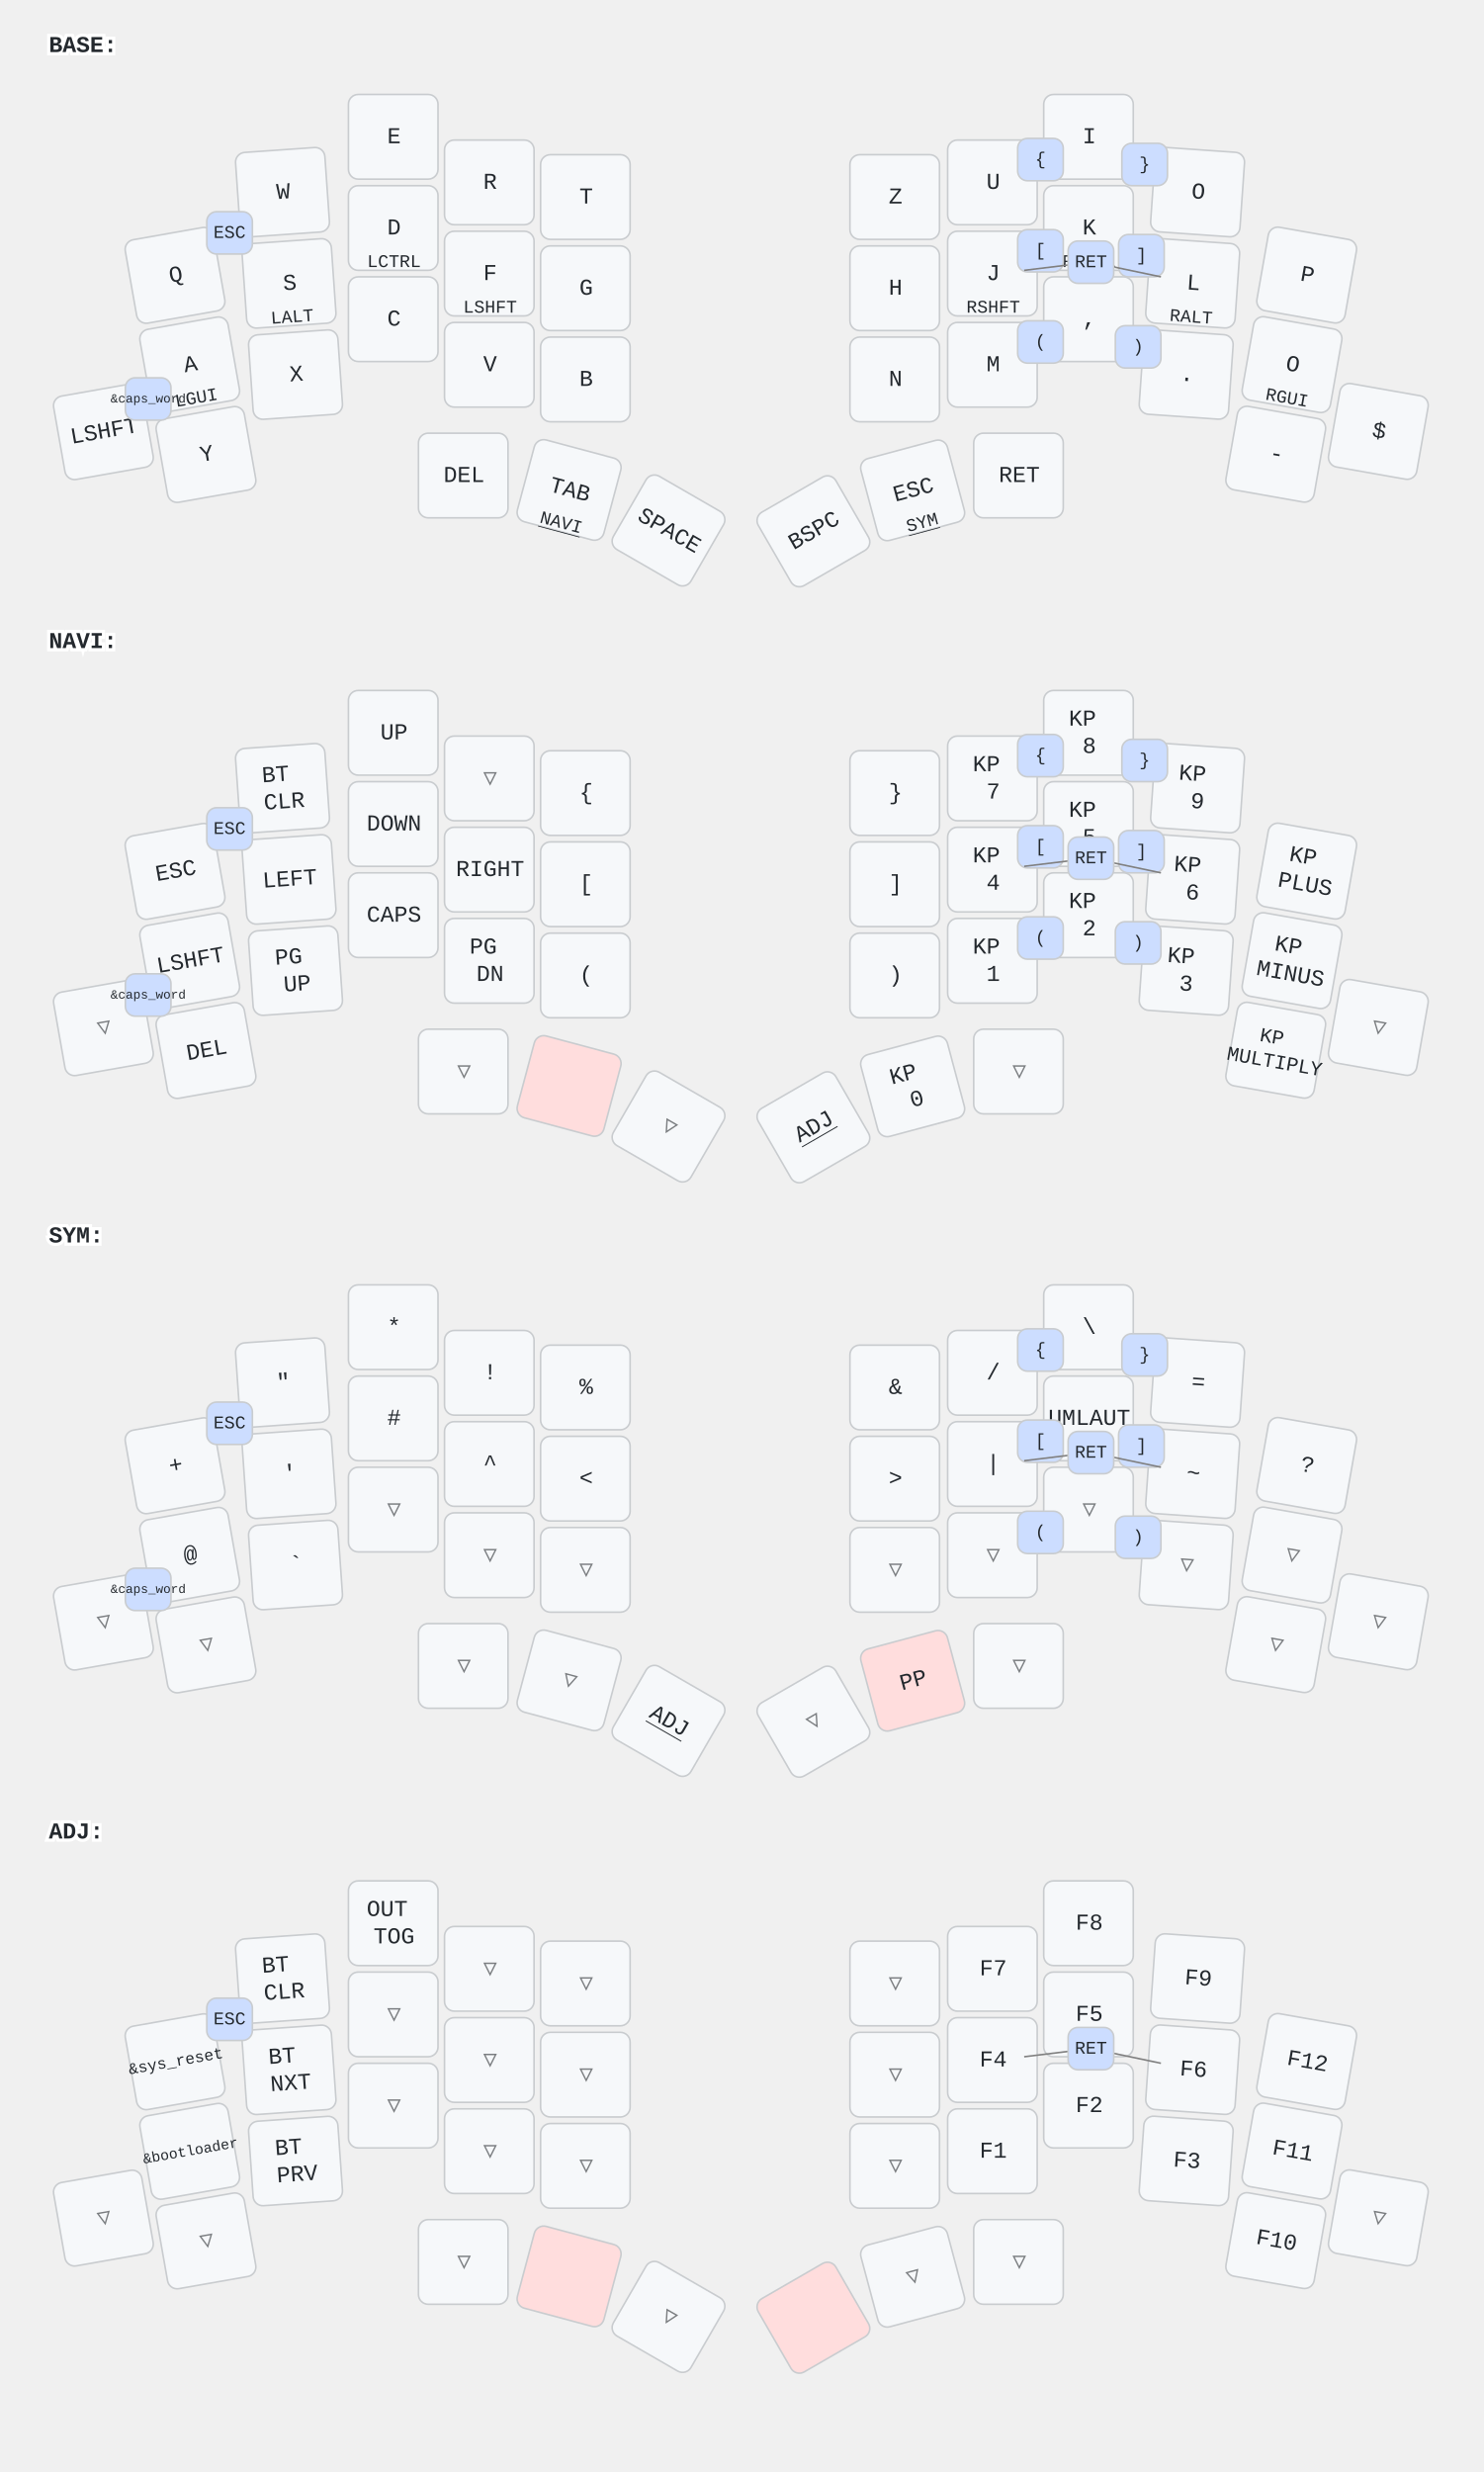
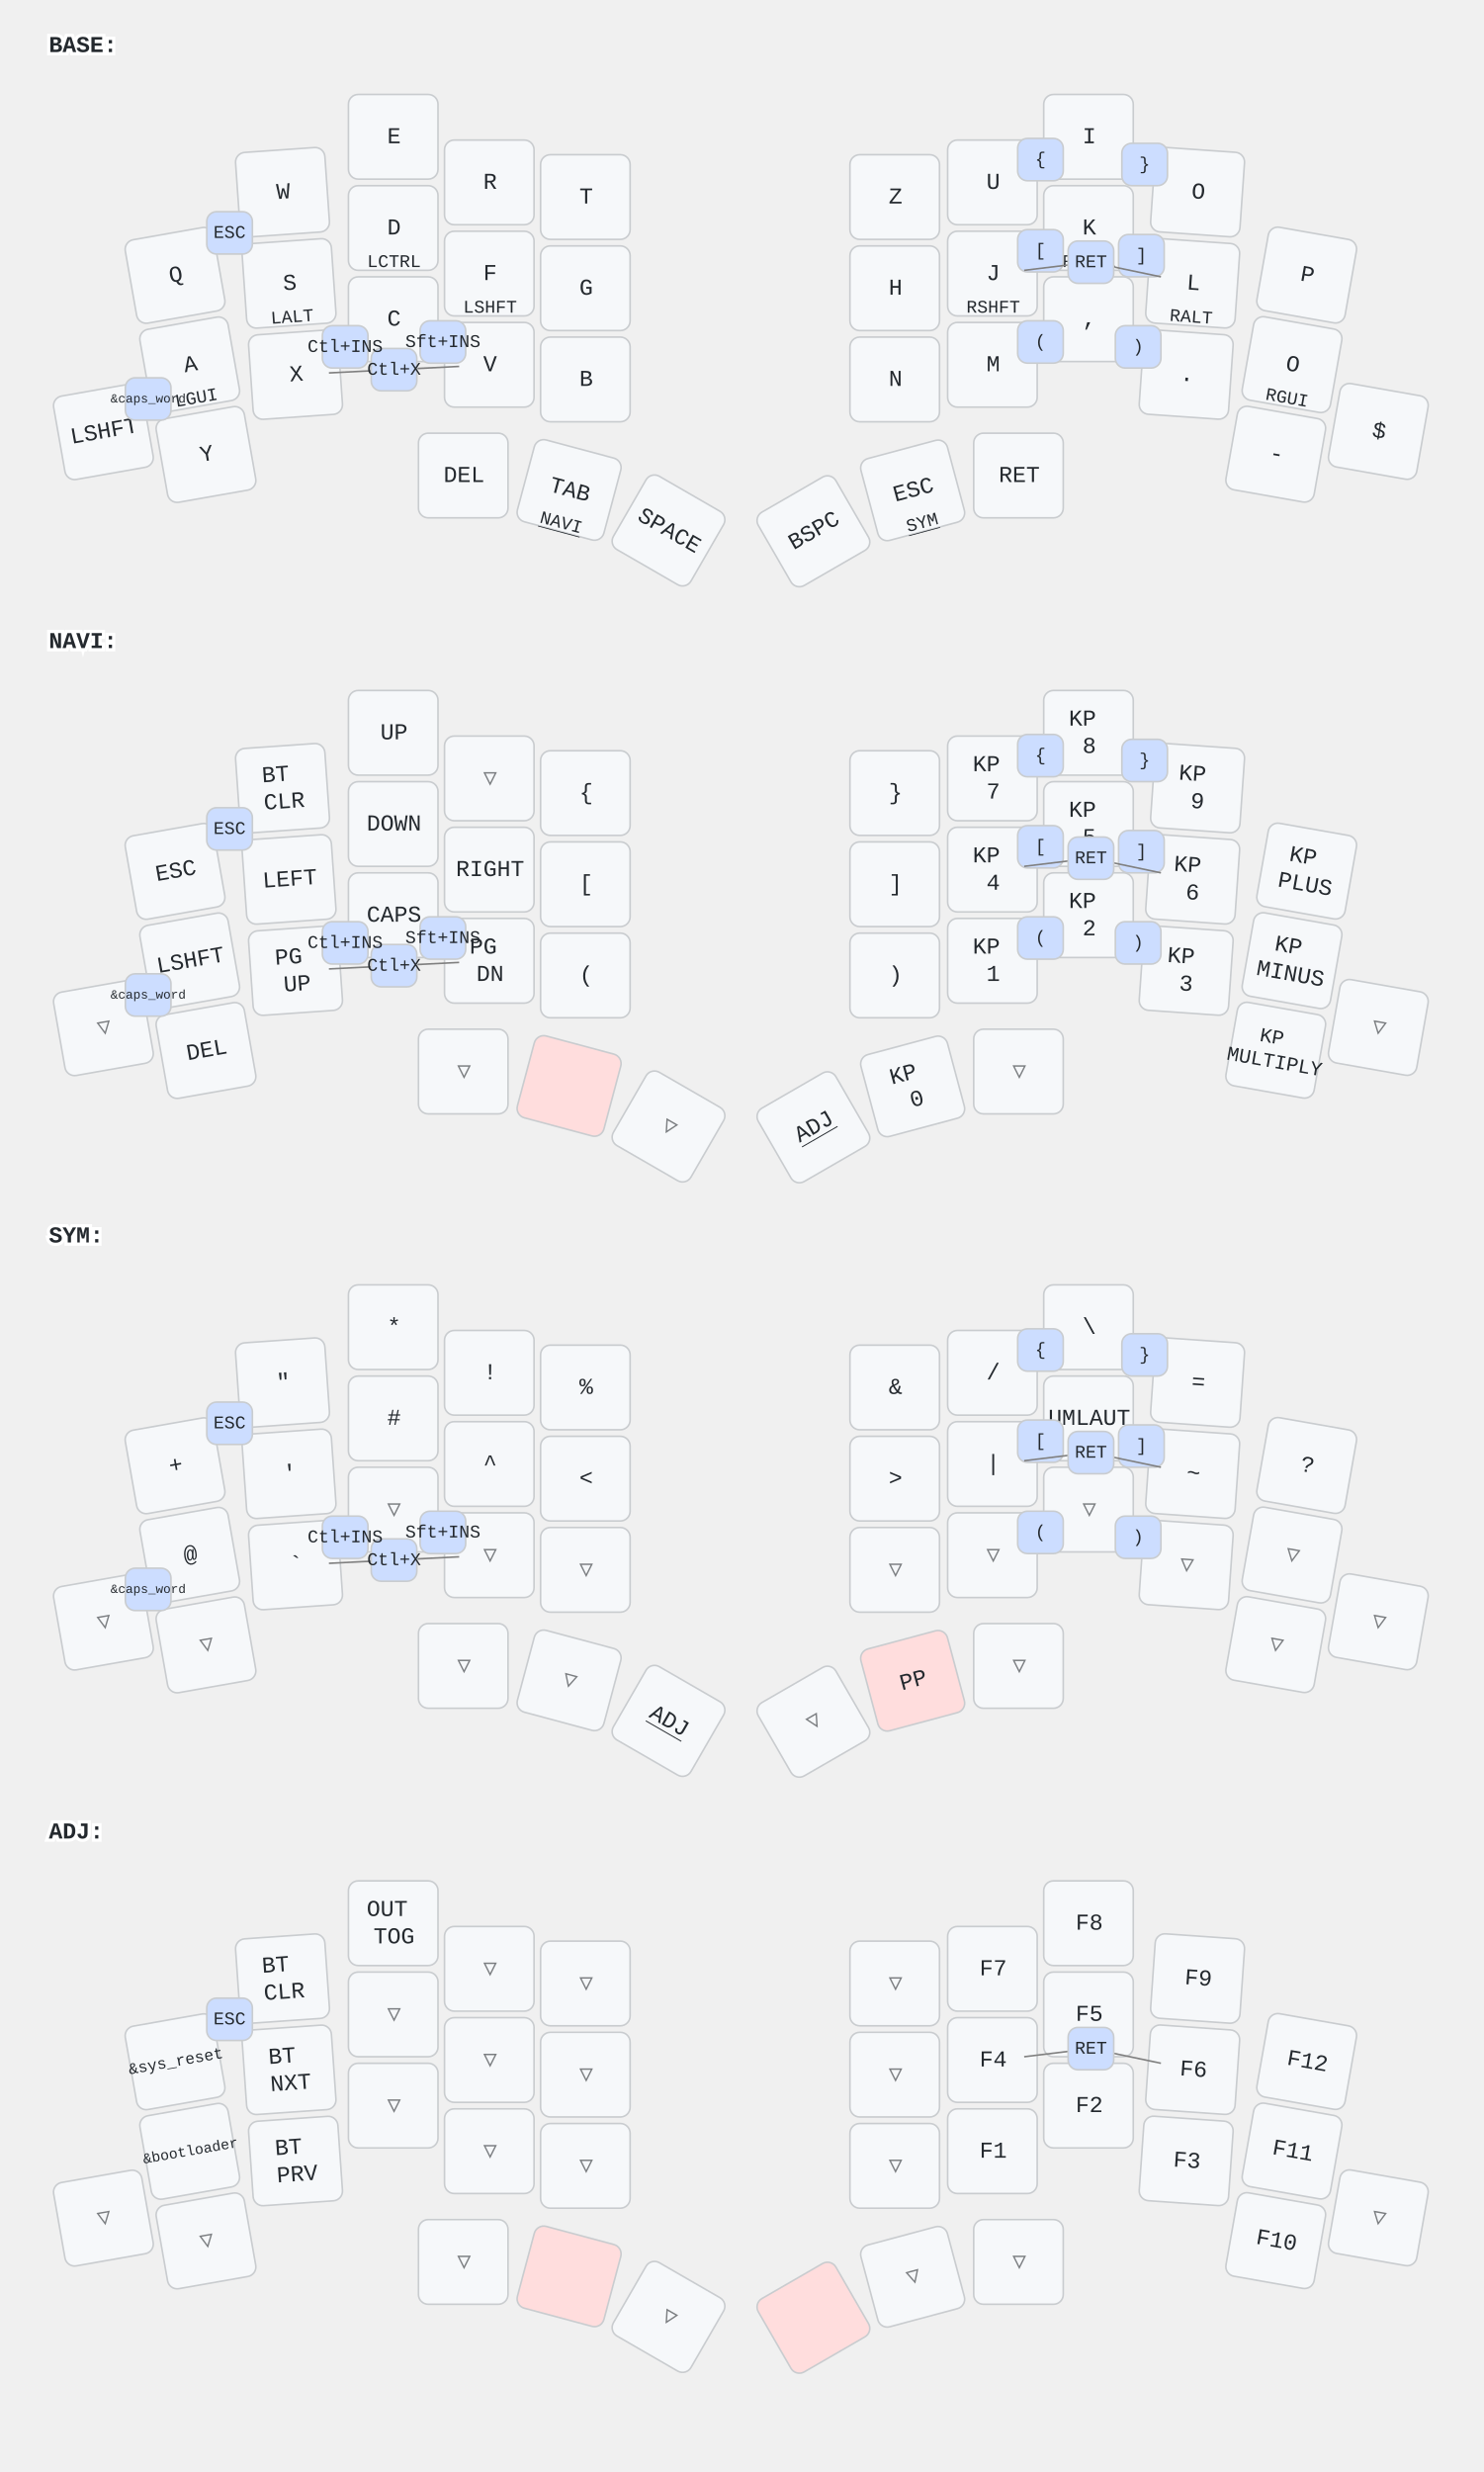
<svg xmlns="http://www.w3.org/2000/svg" width="911" height="1518" viewBox="0 0 911 1518" class="keymap">
  <style>/* inherit to force styles through use tags */
svg path {
    fill: inherit;
}

/* font and background color specifications */
svg.keymap {
    font-family: SFMono-Regular,Consolas,Liberation Mono,Menlo,monospace;
    font-size: 14px;
    font-kerning: normal;
    text-rendering: optimizeLegibility;
    fill: #24292e;
}

/* default key styling */
rect.key {
    fill: #f6f8fa;
}

rect.key, rect.combo {
    stroke: #c9cccf;
    stroke-width: 1;
}

/* default key side styling, only used is draw_key_sides is set */
rect.side {
    filter: brightness(90%);
}

/* color accent for combo boxes */
rect.combo, rect.combo-separate {
    fill: #cdf;
}

/* color accent for held keys */
rect.held, rect.combo.held {
    fill: #fdd;
}

/* color accent for ghost (optional) keys */
rect.ghost, rect.combo.ghost {
    stroke-dasharray: 4, 4;
    stroke-width: 2;
}

text {
    text-anchor: middle;
    dominant-baseline: middle;
}

/* styling for layer labels */
text.label {
    font-weight: bold;
    text-anchor: start;
    stroke: white;
    stroke-width: 4;
    paint-order: stroke;
}

/* styling for optional footer */
text.footer {
    text-anchor: end;
    dominant-baseline: auto;
    stroke: white;
    stroke-width: 4;
    paint-order: stroke;
}

/* styling for combo tap, and key non-tap label text */
text.combo, text.hold, text.shifted, text.left, text.right {
    font-size: 11px;
}

text.hold {
    text-anchor: middle;
    dominant-baseline: auto;
}

text.shifted {
    text-anchor: middle;
    dominant-baseline: hanging;
}

text.left {
    text-anchor: start;
}

text.right {
    text-anchor: end;
}

text.layer-activator {
    text-decoration: underline;
}

/* styling for hold/shifted label text in combo box */
text.combo.hold, text.combo.shifted, text.combo.left, text.combo.right {
    font-size: 8px;
}

/* lighter symbol for transparent keys */
text.trans {
    fill: #7b7e81;
}

/* styling for combo dendrons */
path.combo {
    stroke-width: 1;
    stroke: gray;
    fill: none;
}

/* Start Tabler Icons Cleanup */
/* cannot use height/width with glyphs */
.icon-tabler &gt; path {
    fill: inherit;
    stroke: inherit;
    stroke-width: 2;
}
/* hide tabler's default box */
.icon-tabler &gt; path[stroke="none"][fill="none"] {
    visibility: hidden;
}
/* End Tabler Icons Cleanup */
</style>
  <g transform="translate(30, 0)" class="layer-BASE">
    <text x="0" y="28" class="label" id="BASE">BASE:</text>
    <g transform="translate(0, 56)">
      <g transform="translate(78, 113) rotate(-10.0)" class="key keypos-0">
        <rect rx="6" ry="6" x="-28" y="-26" width="55" height="52" class="key" />
        <text x="0" y="0" class="key tap">Q</text>
      </g>
      <g transform="translate(144, 62) rotate(-4.0)" class="key keypos-1">
        <rect rx="6" ry="6" x="-28" y="-26" width="55" height="52" class="key" />
        <text x="0" y="0" class="key tap">W</text>
      </g>
      <g transform="translate(212, 28)" class="key keypos-2">
        <rect rx="6" ry="6" x="-28" y="-26" width="55" height="52" class="key" />
        <text x="0" y="0" class="key tap">E</text>
      </g>
      <g transform="translate(271, 56)" class="key keypos-3">
        <rect rx="6" ry="6" x="-28" y="-26" width="55" height="52" class="key" />
        <text x="0" y="0" class="key tap">R</text>
      </g>
      <g transform="translate(330, 65)" class="key keypos-4">
        <rect rx="6" ry="6" x="-28" y="-26" width="55" height="52" class="key" />
        <text x="0" y="0" class="key tap">T</text>
      </g>
      <g transform="translate(520, 65)" class="key keypos-5">
        <rect rx="6" ry="6" x="-28" y="-26" width="55" height="52" class="key" />
        <text x="0" y="0" class="key tap">Z</text>
      </g>
      <g transform="translate(580, 56)" class="key keypos-6">
        <rect rx="6" ry="6" x="-28" y="-26" width="55" height="52" class="key" />
        <text x="0" y="0" class="key tap">U</text>
      </g>
      <g transform="translate(639, 28)" class="key keypos-7">
        <rect rx="6" ry="6" x="-28" y="-26" width="55" height="52" class="key" />
        <text x="0" y="0" class="key tap">I</text>
      </g>
      <g transform="translate(706, 62) rotate(4.0)" class="key keypos-8">
        <rect rx="6" ry="6" x="-28" y="-26" width="55" height="52" class="key" />
        <text x="0" y="0" class="key tap">O</text>
      </g>
      <g transform="translate(773, 113) rotate(10.0)" class="key keypos-9">
        <rect rx="6" ry="6" x="-28" y="-26" width="55" height="52" class="key" />
        <text x="0" y="0" class="key tap">P</text>
      </g>
      <g transform="translate(87, 168) rotate(-10.0)" class="key keypos-10">
        <rect rx="6" ry="6" x="-28" y="-26" width="55" height="52" class="key" />
        <text x="0" y="0" class="key tap">A</text>
        <text x="0" y="24" class="key hold">LGUI</text>
      </g>
      <g transform="translate(148, 118) rotate(-4.0)" class="key keypos-11">
        <rect rx="6" ry="6" x="-28" y="-26" width="55" height="52" class="key" />
        <text x="0" y="0" class="key tap">S</text>
        <text x="0" y="24" class="key hold">LALT</text>
      </g>
      <g transform="translate(212, 84)" class="key keypos-12">
        <rect rx="6" ry="6" x="-28" y="-26" width="55" height="52" class="key" />
        <text x="0" y="0" class="key tap">D</text>
        <text x="0" y="24" class="key hold">LCTRL</text>
      </g>
      <g transform="translate(271, 112)" class="key keypos-13">
        <rect rx="6" ry="6" x="-28" y="-26" width="55" height="52" class="key" />
        <text x="0" y="0" class="key tap">F</text>
        <text x="0" y="24" class="key hold">LSHFT</text>
      </g>
      <g transform="translate(330, 121)" class="key keypos-14">
        <rect rx="6" ry="6" x="-28" y="-26" width="55" height="52" class="key" />
        <text x="0" y="0" class="key tap">G</text>
      </g>
      <g transform="translate(520, 121)" class="key keypos-15">
        <rect rx="6" ry="6" x="-28" y="-26" width="55" height="52" class="key" />
        <text x="0" y="0" class="key tap">H</text>
      </g>
      <g transform="translate(580, 112)" class="key keypos-16">
        <rect rx="6" ry="6" x="-28" y="-26" width="55" height="52" class="key" />
        <text x="0" y="0" class="key tap">J</text>
        <text x="0" y="24" class="key hold">RSHFT</text>
      </g>
      <g transform="translate(639, 84)" class="key keypos-17">
        <rect rx="6" ry="6" x="-28" y="-26" width="55" height="52" class="key" />
        <text x="0" y="0" class="key tap">K</text>
        <text x="0" y="24" class="key hold">RCTRL</text>
      </g>
      <g transform="translate(703, 118) rotate(4.0)" class="key keypos-18">
        <rect rx="6" ry="6" x="-28" y="-26" width="55" height="52" class="key" />
        <text x="0" y="0" class="key tap">L</text>
        <text x="0" y="24" class="key hold">RALT</text>
      </g>
      <g transform="translate(764, 168) rotate(10.0)" class="key keypos-19">
        <rect rx="6" ry="6" x="-28" y="-26" width="55" height="52" class="key" />
        <text x="0" y="0" class="key tap">O</text>
        <text x="0" y="24" class="key hold">RGUI</text>
      </g>
      <g transform="translate(34, 209) rotate(-10.0)" class="key keypos-20">
        <rect rx="6" ry="6" x="-28" y="-26" width="55" height="52" class="key" />
        <text x="0" y="0" class="key tap">LSHFT</text>
      </g>
      <g transform="translate(97, 223) rotate(-10.0)" class="key keypos-21">
        <rect rx="6" ry="6" x="-28" y="-26" width="55" height="52" class="key" />
        <text x="0" y="0" class="key tap">Y</text>
      </g>
      <g transform="translate(152, 174) rotate(-4.0)" class="key keypos-22">
        <rect rx="6" ry="6" x="-28" y="-26" width="55" height="52" class="key" />
        <text x="0" y="0" class="key tap">X</text>
      </g>
      <g transform="translate(212, 140)" class="key keypos-23">
        <rect rx="6" ry="6" x="-28" y="-26" width="55" height="52" class="key" />
        <text x="0" y="0" class="key tap">C</text>
      </g>
      <g transform="translate(271, 168)" class="key keypos-24">
        <rect rx="6" ry="6" x="-28" y="-26" width="55" height="52" class="key" />
        <text x="0" y="0" class="key tap">V</text>
      </g>
      <g transform="translate(330, 177)" class="key keypos-25">
        <rect rx="6" ry="6" x="-28" y="-26" width="55" height="52" class="key" />
        <text x="0" y="0" class="key tap">B</text>
      </g>
      <g transform="translate(520, 177)" class="key keypos-26">
        <rect rx="6" ry="6" x="-28" y="-26" width="55" height="52" class="key" />
        <text x="0" y="0" class="key tap">N</text>
      </g>
      <g transform="translate(580, 168)" class="key keypos-27">
        <rect rx="6" ry="6" x="-28" y="-26" width="55" height="52" class="key" />
        <text x="0" y="0" class="key tap">M</text>
      </g>
      <g transform="translate(639, 140)" class="key keypos-28">
        <rect rx="6" ry="6" x="-28" y="-26" width="55" height="52" class="key" />
        <text x="0" y="0" class="key tap">,</text>
      </g>
      <g transform="translate(699, 174) rotate(4.0)" class="key keypos-29">
        <rect rx="6" ry="6" x="-28" y="-26" width="55" height="52" class="key" />
        <text x="0" y="0" class="key tap">.</text>
      </g>
      <g transform="translate(754, 223) rotate(10.0)" class="key keypos-30">
        <rect rx="6" ry="6" x="-28" y="-26" width="55" height="52" class="key" />
        <text x="0" y="0" class="key tap">-</text>
      </g>
      <g transform="translate(817, 209) rotate(10.0)" class="key keypos-31">
        <rect rx="6" ry="6" x="-28" y="-26" width="55" height="52" class="key" />
        <text x="0" y="0" class="key tap">$</text>
      </g>
      <g transform="translate(255, 236)" class="key keypos-32">
        <rect rx="6" ry="6" x="-28" y="-26" width="55" height="52" class="key" />
        <text x="0" y="0" class="key tap">DEL</text>
      </g>
      <g transform="translate(320, 245) rotate(15.0)" class="key keypos-33">
        <rect rx="6" ry="6" x="-28" y="-26" width="55" height="52" class="key" />
        <text x="0" y="0" class="key tap">TAB</text>
        <a href="#NAVI">
          <text x="0" y="24" class="key hold layer-activator">NAVI</text>
        </a>
      </g>
      <g transform="translate(381, 270) rotate(30.0)" class="key keypos-34">
        <rect rx="6" ry="6" x="-28" y="-26" width="55" height="52" class="key" />
        <text x="0" y="0" class="key tap">SPACE</text>
      </g>
      <g transform="translate(470, 270) rotate(-30.0)" class="key keypos-35">
        <rect rx="6" ry="6" x="-28" y="-26" width="55" height="52" class="key" />
        <text x="0" y="0" class="key tap">BSPC</text>
      </g>
      <g transform="translate(531, 245) rotate(-15.0)" class="key keypos-36">
        <rect rx="6" ry="6" x="-28" y="-26" width="55" height="52" class="key" />
        <text x="0" y="0" class="key tap">ESC</text>
        <a href="#SYM">
          <text x="0" y="24" class="key hold layer-activator">SYM</text>
        </a>
      </g>
      <g transform="translate(596, 236)" class="key keypos-37">
        <rect rx="6" ry="6" x="-28" y="-26" width="55" height="52" class="key" />
        <text x="0" y="0" class="key tap">RET</text>
      </g>
      <g class="combo combopos-0">
        <rect rx="6" ry="6" x="595" y="29" width="28" height="26" class="combo" />
        <text x="609" y="42" class="combo tap">{</text>
      </g>
      <g class="combo combopos-1">
        <rect rx="6" ry="6" x="659" y="32" width="28" height="26" class="combo" />
        <text x="673" y="45" class="combo tap">}</text>
      </g>
      <g class="combo combopos-2">
        <rect rx="6" ry="6" x="595" y="85" width="28" height="26" class="combo" />
        <text x="609" y="98" class="combo tap">[</text>
      </g>
      <g class="combo combopos-3">
        <rect rx="6" ry="6" x="657" y="88" width="28" height="26" class="combo" />
        <text x="671" y="101" class="combo tap">]</text>
      </g>
      <g class="combo combopos-4">
        <rect rx="6" ry="6" x="595" y="141" width="28" height="26" class="combo" />
        <text x="609" y="154" class="combo tap">(</text>
      </g>
      <g class="combo combopos-5">
        <rect rx="6" ry="6" x="655" y="144" width="28" height="26" class="combo" />
        <text x="669" y="157" class="combo tap">)</text>
      </g>
      <g class="combo combopos-6">
        <rect rx="6" ry="6" x="47" y="176" width="28" height="26" class="combo" />
        <text x="61" y="189" class="combo tap">
          <tspan style="font-size: 70%">&amp;caps_word</tspan>
        </text>
      </g>
      <g class="combo combopos-7">
+         <path d="M212,171 l-40,2" class="combo" />
+         <path d="M212,171 l40,-2" class="combo" />
+         <rect rx="6" ry="6" x="198" y="158" width="28" height="26" class="combo" />
+         <text x="212" y="171" class="combo tap">Ctl+X</text>
+       </g>
+       <g class="combo combopos-8">
+         <rect rx="6" ry="6" x="168" y="144" width="28" height="26" class="combo" />
+         <text x="182" y="157" class="combo tap">Ctl+INS</text>
+       </g>
+       <g class="combo combopos-9">
+         <rect rx="6" ry="6" x="228" y="141" width="28" height="26" class="combo" />
+         <text x="242" y="154" class="combo tap">Sft+INS</text>
+       </g>
+       <g class="combo combopos-10">
        <rect rx="6" ry="6" x="97" y="74" width="28" height="26" class="combo" />
        <text x="111" y="87" class="combo tap">ESC</text>
      </g>
-       <g class="combo combopos-8">
+       <g class="combo combopos-11">
        <path d="M640,105 l-41,5" class="combo" />
        <path d="M640,105 l43,9" class="combo" />
        <rect rx="6" ry="6" x="626" y="92" width="28" height="26" class="combo" />
        <text x="640" y="105" class="combo tap">RET</text>
      </g>
    </g>
  </g>
  <g transform="translate(30, 366)" class="layer-NAVI">
    <text x="0" y="28" class="label" id="NAVI">NAVI:</text>
    <g transform="translate(0, 56)">
      <g transform="translate(78, 113) rotate(-10.0)" class="key keypos-0">
        <rect rx="6" ry="6" x="-28" y="-26" width="55" height="52" class="key" />
        <text x="0" y="0" class="key tap">ESC</text>
      </g>
      <g transform="translate(144, 62) rotate(-4.0)" class="key keypos-1">
        <rect rx="6" ry="6" x="-28" y="-26" width="55" height="52" class="key" />
        <text x="0" y="0" class="key tap">
          <tspan x="0" dy="-0.6em">BT</tspan>
          <tspan x="0" dy="1.2em">CLR</tspan>
        </text>
      </g>
      <g transform="translate(212, 28)" class="key keypos-2">
        <rect rx="6" ry="6" x="-28" y="-26" width="55" height="52" class="key" />
        <text x="0" y="0" class="key tap">UP</text>
      </g>
      <g transform="translate(271, 56)" class="key trans keypos-3">
        <rect rx="6" ry="6" x="-28" y="-26" width="55" height="52" class="key trans" />
        <text x="0" y="0" class="key trans tap">▽</text>
      </g>
      <g transform="translate(330, 65)" class="key keypos-4">
        <rect rx="6" ry="6" x="-28" y="-26" width="55" height="52" class="key" />
        <text x="0" y="0" class="key tap">{</text>
      </g>
      <g transform="translate(520, 65)" class="key keypos-5">
        <rect rx="6" ry="6" x="-28" y="-26" width="55" height="52" class="key" />
        <text x="0" y="0" class="key tap">}</text>
      </g>
      <g transform="translate(580, 56)" class="key keypos-6">
        <rect rx="6" ry="6" x="-28" y="-26" width="55" height="52" class="key" />
        <text x="0" y="0" class="key tap">
          <tspan x="0" dy="-0.6em">KP</tspan>
          <tspan x="0" dy="1.2em">7</tspan>
        </text>
      </g>
      <g transform="translate(639, 28)" class="key keypos-7">
        <rect rx="6" ry="6" x="-28" y="-26" width="55" height="52" class="key" />
        <text x="0" y="0" class="key tap">
          <tspan x="0" dy="-0.6em">KP</tspan>
          <tspan x="0" dy="1.2em">8</tspan>
        </text>
      </g>
      <g transform="translate(706, 62) rotate(4.0)" class="key keypos-8">
        <rect rx="6" ry="6" x="-28" y="-26" width="55" height="52" class="key" />
        <text x="0" y="0" class="key tap">
          <tspan x="0" dy="-0.6em">KP</tspan>
          <tspan x="0" dy="1.2em">9</tspan>
        </text>
      </g>
      <g transform="translate(773, 113) rotate(10.0)" class="key keypos-9">
        <rect rx="6" ry="6" x="-28" y="-26" width="55" height="52" class="key" />
        <text x="0" y="0" class="key tap">
          <tspan x="0" dy="-0.6em">KP</tspan>
          <tspan x="0" dy="1.2em">PLUS</tspan>
        </text>
      </g>
      <g transform="translate(87, 168) rotate(-10.0)" class="key keypos-10">
        <rect rx="6" ry="6" x="-28" y="-26" width="55" height="52" class="key" />
        <text x="0" y="0" class="key tap">LSHFT</text>
      </g>
      <g transform="translate(148, 118) rotate(-4.0)" class="key keypos-11">
        <rect rx="6" ry="6" x="-28" y="-26" width="55" height="52" class="key" />
        <text x="0" y="0" class="key tap">LEFT</text>
      </g>
      <g transform="translate(212, 84)" class="key keypos-12">
        <rect rx="6" ry="6" x="-28" y="-26" width="55" height="52" class="key" />
        <text x="0" y="0" class="key tap">DOWN</text>
      </g>
      <g transform="translate(271, 112)" class="key keypos-13">
        <rect rx="6" ry="6" x="-28" y="-26" width="55" height="52" class="key" />
        <text x="0" y="0" class="key tap">RIGHT</text>
      </g>
      <g transform="translate(330, 121)" class="key keypos-14">
        <rect rx="6" ry="6" x="-28" y="-26" width="55" height="52" class="key" />
        <text x="0" y="0" class="key tap">[</text>
      </g>
      <g transform="translate(520, 121)" class="key keypos-15">
        <rect rx="6" ry="6" x="-28" y="-26" width="55" height="52" class="key" />
        <text x="0" y="0" class="key tap">]</text>
      </g>
      <g transform="translate(580, 112)" class="key keypos-16">
        <rect rx="6" ry="6" x="-28" y="-26" width="55" height="52" class="key" />
        <text x="0" y="0" class="key tap">
          <tspan x="0" dy="-0.6em">KP</tspan>
          <tspan x="0" dy="1.2em">4</tspan>
        </text>
      </g>
      <g transform="translate(639, 84)" class="key keypos-17">
        <rect rx="6" ry="6" x="-28" y="-26" width="55" height="52" class="key" />
        <text x="0" y="0" class="key tap">
          <tspan x="0" dy="-0.6em">KP</tspan>
          <tspan x="0" dy="1.2em">5</tspan>
        </text>
      </g>
      <g transform="translate(703, 118) rotate(4.0)" class="key keypos-18">
        <rect rx="6" ry="6" x="-28" y="-26" width="55" height="52" class="key" />
        <text x="0" y="0" class="key tap">
          <tspan x="0" dy="-0.6em">KP</tspan>
          <tspan x="0" dy="1.2em">6</tspan>
        </text>
      </g>
      <g transform="translate(764, 168) rotate(10.0)" class="key keypos-19">
        <rect rx="6" ry="6" x="-28" y="-26" width="55" height="52" class="key" />
        <text x="0" y="0" class="key tap">
          <tspan x="0" dy="-0.6em">KP</tspan>
          <tspan x="0" dy="1.2em">MINUS</tspan>
        </text>
      </g>
      <g transform="translate(34, 209) rotate(-10.0)" class="key trans keypos-20">
        <rect rx="6" ry="6" x="-28" y="-26" width="55" height="52" class="key trans" />
        <text x="0" y="0" class="key trans tap">▽</text>
      </g>
      <g transform="translate(97, 223) rotate(-10.0)" class="key keypos-21">
        <rect rx="6" ry="6" x="-28" y="-26" width="55" height="52" class="key" />
        <text x="0" y="0" class="key tap">DEL</text>
      </g>
      <g transform="translate(152, 174) rotate(-4.0)" class="key keypos-22">
        <rect rx="6" ry="6" x="-28" y="-26" width="55" height="52" class="key" />
        <text x="0" y="0" class="key tap">
          <tspan x="0" dy="-0.6em">PG</tspan>
          <tspan x="0" dy="1.2em">UP</tspan>
        </text>
      </g>
      <g transform="translate(212, 140)" class="key keypos-23">
        <rect rx="6" ry="6" x="-28" y="-26" width="55" height="52" class="key" />
        <text x="0" y="0" class="key tap">CAPS</text>
      </g>
      <g transform="translate(271, 168)" class="key keypos-24">
        <rect rx="6" ry="6" x="-28" y="-26" width="55" height="52" class="key" />
        <text x="0" y="0" class="key tap">
          <tspan x="0" dy="-0.6em">PG</tspan>
          <tspan x="0" dy="1.2em">DN</tspan>
        </text>
      </g>
      <g transform="translate(330, 177)" class="key keypos-25">
        <rect rx="6" ry="6" x="-28" y="-26" width="55" height="52" class="key" />
        <text x="0" y="0" class="key tap">(</text>
      </g>
      <g transform="translate(520, 177)" class="key keypos-26">
        <rect rx="6" ry="6" x="-28" y="-26" width="55" height="52" class="key" />
        <text x="0" y="0" class="key tap">)</text>
      </g>
      <g transform="translate(580, 168)" class="key keypos-27">
        <rect rx="6" ry="6" x="-28" y="-26" width="55" height="52" class="key" />
        <text x="0" y="0" class="key tap">
          <tspan x="0" dy="-0.6em">KP</tspan>
          <tspan x="0" dy="1.2em">1</tspan>
        </text>
      </g>
      <g transform="translate(639, 140)" class="key keypos-28">
        <rect rx="6" ry="6" x="-28" y="-26" width="55" height="52" class="key" />
        <text x="0" y="0" class="key tap">
          <tspan x="0" dy="-0.6em">KP</tspan>
          <tspan x="0" dy="1.2em">2</tspan>
        </text>
      </g>
      <g transform="translate(699, 174) rotate(4.0)" class="key keypos-29">
        <rect rx="6" ry="6" x="-28" y="-26" width="55" height="52" class="key" />
        <text x="0" y="0" class="key tap">
          <tspan x="0" dy="-0.6em">KP</tspan>
          <tspan x="0" dy="1.2em">3</tspan>
        </text>
      </g>
      <g transform="translate(754, 223) rotate(10.0)" class="key keypos-30">
        <rect rx="6" ry="6" x="-28" y="-26" width="55" height="52" class="key" />
        <text x="0" y="0" class="key tap">
          <tspan x="0" dy="-0.6em" style="font-size: 88%">KP</tspan>
          <tspan x="0" dy="1.2em" style="font-size: 88%">MULTIPLY</tspan>
        </text>
      </g>
      <g transform="translate(817, 209) rotate(10.0)" class="key trans keypos-31">
        <rect rx="6" ry="6" x="-28" y="-26" width="55" height="52" class="key trans" />
        <text x="0" y="0" class="key trans tap">▽</text>
      </g>
      <g transform="translate(255, 236)" class="key trans keypos-32">
        <rect rx="6" ry="6" x="-28" y="-26" width="55" height="52" class="key trans" />
        <text x="0" y="0" class="key trans tap">▽</text>
      </g>
      <g transform="translate(320, 245) rotate(15.0)" class="key held keypos-33">
        <rect rx="6" ry="6" x="-28" y="-26" width="55" height="52" class="key held" />
      </g>
      <g transform="translate(381, 270) rotate(30.0)" class="key trans keypos-34">
        <rect rx="6" ry="6" x="-28" y="-26" width="55" height="52" class="key trans" />
        <text x="0" y="0" class="key trans tap">▽</text>
      </g>
      <g transform="translate(470, 270) rotate(-30.0)" class="key keypos-35">
        <rect rx="6" ry="6" x="-28" y="-26" width="55" height="52" class="key" />
        <a href="#ADJ">
          <text x="0" y="0" class="key tap layer-activator">ADJ</text>
        </a>
      </g>
      <g transform="translate(531, 245) rotate(-15.0)" class="key keypos-36">
        <rect rx="6" ry="6" x="-28" y="-26" width="55" height="52" class="key" />
        <text x="0" y="0" class="key tap">
          <tspan x="0" dy="-0.6em">KP</tspan>
          <tspan x="0" dy="1.2em">0</tspan>
        </text>
      </g>
      <g transform="translate(596, 236)" class="key trans keypos-37">
        <rect rx="6" ry="6" x="-28" y="-26" width="55" height="52" class="key trans" />
        <text x="0" y="0" class="key trans tap">▽</text>
      </g>
      <g class="combo combopos-0">
        <rect rx="6" ry="6" x="595" y="29" width="28" height="26" class="combo" />
        <text x="609" y="42" class="combo tap">{</text>
      </g>
      <g class="combo combopos-1">
        <rect rx="6" ry="6" x="659" y="32" width="28" height="26" class="combo" />
        <text x="673" y="45" class="combo tap">}</text>
      </g>
      <g class="combo combopos-2">
        <rect rx="6" ry="6" x="595" y="85" width="28" height="26" class="combo" />
        <text x="609" y="98" class="combo tap">[</text>
      </g>
      <g class="combo combopos-3">
        <rect rx="6" ry="6" x="657" y="88" width="28" height="26" class="combo" />
        <text x="671" y="101" class="combo tap">]</text>
      </g>
      <g class="combo combopos-4">
        <rect rx="6" ry="6" x="595" y="141" width="28" height="26" class="combo" />
        <text x="609" y="154" class="combo tap">(</text>
      </g>
      <g class="combo combopos-5">
        <rect rx="6" ry="6" x="655" y="144" width="28" height="26" class="combo" />
        <text x="669" y="157" class="combo tap">)</text>
      </g>
      <g class="combo combopos-6">
        <rect rx="6" ry="6" x="47" y="176" width="28" height="26" class="combo" />
        <text x="61" y="189" class="combo tap">
          <tspan style="font-size: 70%">&amp;caps_word</tspan>
        </text>
      </g>
      <g class="combo combopos-7">
+         <path d="M212,171 l-40,2" class="combo" />
+         <path d="M212,171 l40,-2" class="combo" />
+         <rect rx="6" ry="6" x="198" y="158" width="28" height="26" class="combo" />
+         <text x="212" y="171" class="combo tap">Ctl+X</text>
+       </g>
+       <g class="combo combopos-8">
+         <rect rx="6" ry="6" x="168" y="144" width="28" height="26" class="combo" />
+         <text x="182" y="157" class="combo tap">Ctl+INS</text>
+       </g>
+       <g class="combo combopos-9">
+         <rect rx="6" ry="6" x="228" y="141" width="28" height="26" class="combo" />
+         <text x="242" y="154" class="combo tap">Sft+INS</text>
+       </g>
+       <g class="combo combopos-10">
        <rect rx="6" ry="6" x="97" y="74" width="28" height="26" class="combo" />
        <text x="111" y="87" class="combo tap">ESC</text>
      </g>
-       <g class="combo combopos-8">
+       <g class="combo combopos-11">
        <path d="M640,105 l-41,5" class="combo" />
        <path d="M640,105 l43,9" class="combo" />
        <rect rx="6" ry="6" x="626" y="92" width="28" height="26" class="combo" />
        <text x="640" y="105" class="combo tap">RET</text>
      </g>
    </g>
  </g>
  <g transform="translate(30, 731)" class="layer-SYM">
    <text x="0" y="28" class="label" id="SYM">SYM:</text>
    <g transform="translate(0, 56)">
      <g transform="translate(78, 113) rotate(-10.0)" class="key keypos-0">
        <rect rx="6" ry="6" x="-28" y="-26" width="55" height="52" class="key" />
        <text x="0" y="0" class="key tap">+</text>
      </g>
      <g transform="translate(144, 62) rotate(-4.0)" class="key keypos-1">
        <rect rx="6" ry="6" x="-28" y="-26" width="55" height="52" class="key" />
        <text x="0" y="0" class="key tap">"</text>
      </g>
      <g transform="translate(212, 28)" class="key keypos-2">
        <rect rx="6" ry="6" x="-28" y="-26" width="55" height="52" class="key" />
        <text x="0" y="0" class="key tap">*</text>
      </g>
      <g transform="translate(271, 56)" class="key keypos-3">
        <rect rx="6" ry="6" x="-28" y="-26" width="55" height="52" class="key" />
        <text x="0" y="0" class="key tap">!</text>
      </g>
      <g transform="translate(330, 65)" class="key keypos-4">
        <rect rx="6" ry="6" x="-28" y="-26" width="55" height="52" class="key" />
        <text x="0" y="0" class="key tap">%</text>
      </g>
      <g transform="translate(520, 65)" class="key keypos-5">
        <rect rx="6" ry="6" x="-28" y="-26" width="55" height="52" class="key" />
        <text x="0" y="0" class="key tap">&amp;</text>
      </g>
      <g transform="translate(580, 56)" class="key keypos-6">
        <rect rx="6" ry="6" x="-28" y="-26" width="55" height="52" class="key" />
        <text x="0" y="0" class="key tap">/</text>
      </g>
      <g transform="translate(639, 28)" class="key keypos-7">
        <rect rx="6" ry="6" x="-28" y="-26" width="55" height="52" class="key" />
        <text x="0" y="0" class="key tap">\</text>
      </g>
      <g transform="translate(706, 62) rotate(4.0)" class="key keypos-8">
        <rect rx="6" ry="6" x="-28" y="-26" width="55" height="52" class="key" />
        <text x="0" y="0" class="key tap">=</text>
      </g>
      <g transform="translate(773, 113) rotate(10.0)" class="key keypos-9">
        <rect rx="6" ry="6" x="-28" y="-26" width="55" height="52" class="key" />
        <text x="0" y="0" class="key tap">?</text>
      </g>
      <g transform="translate(87, 168) rotate(-10.0)" class="key keypos-10">
        <rect rx="6" ry="6" x="-28" y="-26" width="55" height="52" class="key" />
        <text x="0" y="0" class="key tap">@</text>
      </g>
      <g transform="translate(148, 118) rotate(-4.0)" class="key keypos-11">
        <rect rx="6" ry="6" x="-28" y="-26" width="55" height="52" class="key" />
        <text x="0" y="0" class="key tap">'</text>
      </g>
      <g transform="translate(212, 84)" class="key keypos-12">
        <rect rx="6" ry="6" x="-28" y="-26" width="55" height="52" class="key" />
        <text x="0" y="0" class="key tap">#</text>
      </g>
      <g transform="translate(271, 112)" class="key keypos-13">
        <rect rx="6" ry="6" x="-28" y="-26" width="55" height="52" class="key" />
        <text x="0" y="0" class="key tap">^</text>
      </g>
      <g transform="translate(330, 121)" class="key keypos-14">
        <rect rx="6" ry="6" x="-28" y="-26" width="55" height="52" class="key" />
        <text x="0" y="0" class="key tap">&lt;</text>
      </g>
      <g transform="translate(520, 121)" class="key keypos-15">
        <rect rx="6" ry="6" x="-28" y="-26" width="55" height="52" class="key" />
        <text x="0" y="0" class="key tap">&gt;</text>
      </g>
      <g transform="translate(580, 112)" class="key keypos-16">
        <rect rx="6" ry="6" x="-28" y="-26" width="55" height="52" class="key" />
        <text x="0" y="0" class="key tap">|</text>
      </g>
      <g transform="translate(639, 84)" class="key keypos-17">
        <rect rx="6" ry="6" x="-28" y="-26" width="55" height="52" class="key" />
        <text x="0" y="0" class="key tap">UMLAUT</text>
      </g>
      <g transform="translate(703, 118) rotate(4.0)" class="key keypos-18">
        <rect rx="6" ry="6" x="-28" y="-26" width="55" height="52" class="key" />
        <text x="0" y="0" class="key tap">~</text>
      </g>
      <g transform="translate(764, 168) rotate(10.0)" class="key trans keypos-19">
        <rect rx="6" ry="6" x="-28" y="-26" width="55" height="52" class="key trans" />
        <text x="0" y="0" class="key trans tap">▽</text>
      </g>
      <g transform="translate(34, 209) rotate(-10.0)" class="key trans keypos-20">
        <rect rx="6" ry="6" x="-28" y="-26" width="55" height="52" class="key trans" />
        <text x="0" y="0" class="key trans tap">▽</text>
      </g>
      <g transform="translate(97, 223) rotate(-10.0)" class="key trans keypos-21">
        <rect rx="6" ry="6" x="-28" y="-26" width="55" height="52" class="key trans" />
        <text x="0" y="0" class="key trans tap">▽</text>
      </g>
      <g transform="translate(152, 174) rotate(-4.0)" class="key keypos-22">
        <rect rx="6" ry="6" x="-28" y="-26" width="55" height="52" class="key" />
        <text x="0" y="0" class="key tap">`</text>
      </g>
      <g transform="translate(212, 140)" class="key trans keypos-23">
        <rect rx="6" ry="6" x="-28" y="-26" width="55" height="52" class="key trans" />
        <text x="0" y="0" class="key trans tap">▽</text>
      </g>
      <g transform="translate(271, 168)" class="key trans keypos-24">
        <rect rx="6" ry="6" x="-28" y="-26" width="55" height="52" class="key trans" />
        <text x="0" y="0" class="key trans tap">▽</text>
      </g>
      <g transform="translate(330, 177)" class="key trans keypos-25">
        <rect rx="6" ry="6" x="-28" y="-26" width="55" height="52" class="key trans" />
        <text x="0" y="0" class="key trans tap">▽</text>
      </g>
      <g transform="translate(520, 177)" class="key trans keypos-26">
        <rect rx="6" ry="6" x="-28" y="-26" width="55" height="52" class="key trans" />
        <text x="0" y="0" class="key trans tap">▽</text>
      </g>
      <g transform="translate(580, 168)" class="key trans keypos-27">
        <rect rx="6" ry="6" x="-28" y="-26" width="55" height="52" class="key trans" />
        <text x="0" y="0" class="key trans tap">▽</text>
      </g>
      <g transform="translate(639, 140)" class="key trans keypos-28">
        <rect rx="6" ry="6" x="-28" y="-26" width="55" height="52" class="key trans" />
        <text x="0" y="0" class="key trans tap">▽</text>
      </g>
      <g transform="translate(699, 174) rotate(4.0)" class="key trans keypos-29">
        <rect rx="6" ry="6" x="-28" y="-26" width="55" height="52" class="key trans" />
        <text x="0" y="0" class="key trans tap">▽</text>
      </g>
      <g transform="translate(754, 223) rotate(10.0)" class="key trans keypos-30">
        <rect rx="6" ry="6" x="-28" y="-26" width="55" height="52" class="key trans" />
        <text x="0" y="0" class="key trans tap">▽</text>
      </g>
      <g transform="translate(817, 209) rotate(10.0)" class="key trans keypos-31">
        <rect rx="6" ry="6" x="-28" y="-26" width="55" height="52" class="key trans" />
        <text x="0" y="0" class="key trans tap">▽</text>
      </g>
      <g transform="translate(255, 236)" class="key trans keypos-32">
        <rect rx="6" ry="6" x="-28" y="-26" width="55" height="52" class="key trans" />
        <text x="0" y="0" class="key trans tap">▽</text>
      </g>
      <g transform="translate(320, 245) rotate(15.0)" class="key trans keypos-33">
        <rect rx="6" ry="6" x="-28" y="-26" width="55" height="52" class="key trans" />
        <text x="0" y="0" class="key trans tap">▽</text>
      </g>
      <g transform="translate(381, 270) rotate(30.0)" class="key keypos-34">
        <rect rx="6" ry="6" x="-28" y="-26" width="55" height="52" class="key" />
        <a href="#ADJ">
          <text x="0" y="0" class="key tap layer-activator">ADJ</text>
        </a>
      </g>
      <g transform="translate(470, 270) rotate(-30.0)" class="key trans keypos-35">
        <rect rx="6" ry="6" x="-28" y="-26" width="55" height="52" class="key trans" />
        <text x="0" y="0" class="key trans tap">▽</text>
      </g>
      <g transform="translate(531, 245) rotate(-15.0)" class="key held keypos-36">
        <rect rx="6" ry="6" x="-28" y="-26" width="55" height="52" class="key held" />
        <text x="0" y="0" class="key held tap">PP</text>
      </g>
      <g transform="translate(596, 236)" class="key trans keypos-37">
        <rect rx="6" ry="6" x="-28" y="-26" width="55" height="52" class="key trans" />
        <text x="0" y="0" class="key trans tap">▽</text>
      </g>
      <g class="combo combopos-0">
        <rect rx="6" ry="6" x="595" y="29" width="28" height="26" class="combo" />
        <text x="609" y="42" class="combo tap">{</text>
      </g>
      <g class="combo combopos-1">
        <rect rx="6" ry="6" x="659" y="32" width="28" height="26" class="combo" />
        <text x="673" y="45" class="combo tap">}</text>
      </g>
      <g class="combo combopos-2">
        <rect rx="6" ry="6" x="595" y="85" width="28" height="26" class="combo" />
        <text x="609" y="98" class="combo tap">[</text>
      </g>
      <g class="combo combopos-3">
        <rect rx="6" ry="6" x="657" y="88" width="28" height="26" class="combo" />
        <text x="671" y="101" class="combo tap">]</text>
      </g>
      <g class="combo combopos-4">
        <rect rx="6" ry="6" x="595" y="141" width="28" height="26" class="combo" />
        <text x="609" y="154" class="combo tap">(</text>
      </g>
      <g class="combo combopos-5">
        <rect rx="6" ry="6" x="655" y="144" width="28" height="26" class="combo" />
        <text x="669" y="157" class="combo tap">)</text>
      </g>
      <g class="combo combopos-6">
        <rect rx="6" ry="6" x="47" y="176" width="28" height="26" class="combo" />
        <text x="61" y="189" class="combo tap">
          <tspan style="font-size: 70%">&amp;caps_word</tspan>
        </text>
      </g>
      <g class="combo combopos-7">
+         <path d="M212,171 l-40,2" class="combo" />
+         <path d="M212,171 l40,-2" class="combo" />
+         <rect rx="6" ry="6" x="198" y="158" width="28" height="26" class="combo" />
+         <text x="212" y="171" class="combo tap">Ctl+X</text>
+       </g>
+       <g class="combo combopos-8">
+         <rect rx="6" ry="6" x="168" y="144" width="28" height="26" class="combo" />
+         <text x="182" y="157" class="combo tap">Ctl+INS</text>
+       </g>
+       <g class="combo combopos-9">
+         <rect rx="6" ry="6" x="228" y="141" width="28" height="26" class="combo" />
+         <text x="242" y="154" class="combo tap">Sft+INS</text>
+       </g>
+       <g class="combo combopos-10">
        <rect rx="6" ry="6" x="97" y="74" width="28" height="26" class="combo" />
        <text x="111" y="87" class="combo tap">ESC</text>
      </g>
-       <g class="combo combopos-8">
+       <g class="combo combopos-11">
        <path d="M640,105 l-41,5" class="combo" />
        <path d="M640,105 l43,9" class="combo" />
        <rect rx="6" ry="6" x="626" y="92" width="28" height="26" class="combo" />
        <text x="640" y="105" class="combo tap">RET</text>
      </g>
    </g>
  </g>
  <g transform="translate(30, 1097)" class="layer-ADJ">
    <text x="0" y="28" class="label" id="ADJ">ADJ:</text>
    <g transform="translate(0, 56)">
      <g transform="translate(78, 113) rotate(-10.0)" class="key keypos-0">
        <rect rx="6" ry="6" x="-28" y="-26" width="55" height="52" class="key" />
        <text x="0" y="0" class="key tap">
          <tspan style="font-size: 70%">&amp;sys_reset</tspan>
        </text>
      </g>
      <g transform="translate(144, 62) rotate(-4.0)" class="key keypos-1">
        <rect rx="6" ry="6" x="-28" y="-26" width="55" height="52" class="key" />
        <text x="0" y="0" class="key tap">
          <tspan x="0" dy="-0.6em">BT</tspan>
          <tspan x="0" dy="1.2em">CLR</tspan>
        </text>
      </g>
      <g transform="translate(212, 28)" class="key keypos-2">
        <rect rx="6" ry="6" x="-28" y="-26" width="55" height="52" class="key" />
        <text x="0" y="0" class="key tap">
          <tspan x="0" dy="-0.6em">OUT</tspan>
          <tspan x="0" dy="1.2em">TOG</tspan>
        </text>
      </g>
      <g transform="translate(271, 56)" class="key trans keypos-3">
        <rect rx="6" ry="6" x="-28" y="-26" width="55" height="52" class="key trans" />
        <text x="0" y="0" class="key trans tap">▽</text>
      </g>
      <g transform="translate(330, 65)" class="key trans keypos-4">
        <rect rx="6" ry="6" x="-28" y="-26" width="55" height="52" class="key trans" />
        <text x="0" y="0" class="key trans tap">▽</text>
      </g>
      <g transform="translate(520, 65)" class="key trans keypos-5">
        <rect rx="6" ry="6" x="-28" y="-26" width="55" height="52" class="key trans" />
        <text x="0" y="0" class="key trans tap">▽</text>
      </g>
      <g transform="translate(580, 56)" class="key keypos-6">
        <rect rx="6" ry="6" x="-28" y="-26" width="55" height="52" class="key" />
        <text x="0" y="0" class="key tap">F7</text>
      </g>
      <g transform="translate(639, 28)" class="key keypos-7">
        <rect rx="6" ry="6" x="-28" y="-26" width="55" height="52" class="key" />
        <text x="0" y="0" class="key tap">F8</text>
      </g>
      <g transform="translate(706, 62) rotate(4.0)" class="key keypos-8">
        <rect rx="6" ry="6" x="-28" y="-26" width="55" height="52" class="key" />
        <text x="0" y="0" class="key tap">F9</text>
      </g>
      <g transform="translate(773, 113) rotate(10.0)" class="key keypos-9">
        <rect rx="6" ry="6" x="-28" y="-26" width="55" height="52" class="key" />
        <text x="0" y="0" class="key tap">F12</text>
      </g>
      <g transform="translate(87, 168) rotate(-10.0)" class="key keypos-10">
        <rect rx="6" ry="6" x="-28" y="-26" width="55" height="52" class="key" />
        <text x="0" y="0" class="key tap">
          <tspan style="font-size: 64%">&amp;bootloader</tspan>
        </text>
      </g>
      <g transform="translate(148, 118) rotate(-4.0)" class="key keypos-11">
        <rect rx="6" ry="6" x="-28" y="-26" width="55" height="52" class="key" />
        <text x="0" y="0" class="key tap">
          <tspan x="0" dy="-0.6em">BT</tspan>
          <tspan x="0" dy="1.2em">NXT</tspan>
        </text>
      </g>
      <g transform="translate(212, 84)" class="key trans keypos-12">
        <rect rx="6" ry="6" x="-28" y="-26" width="55" height="52" class="key trans" />
        <text x="0" y="0" class="key trans tap">▽</text>
      </g>
      <g transform="translate(271, 112)" class="key trans keypos-13">
        <rect rx="6" ry="6" x="-28" y="-26" width="55" height="52" class="key trans" />
        <text x="0" y="0" class="key trans tap">▽</text>
      </g>
      <g transform="translate(330, 121)" class="key trans keypos-14">
        <rect rx="6" ry="6" x="-28" y="-26" width="55" height="52" class="key trans" />
        <text x="0" y="0" class="key trans tap">▽</text>
      </g>
      <g transform="translate(520, 121)" class="key trans keypos-15">
        <rect rx="6" ry="6" x="-28" y="-26" width="55" height="52" class="key trans" />
        <text x="0" y="0" class="key trans tap">▽</text>
      </g>
      <g transform="translate(580, 112)" class="key keypos-16">
        <rect rx="6" ry="6" x="-28" y="-26" width="55" height="52" class="key" />
        <text x="0" y="0" class="key tap">F4</text>
      </g>
      <g transform="translate(639, 84)" class="key keypos-17">
        <rect rx="6" ry="6" x="-28" y="-26" width="55" height="52" class="key" />
        <text x="0" y="0" class="key tap">F5</text>
      </g>
      <g transform="translate(703, 118) rotate(4.0)" class="key keypos-18">
        <rect rx="6" ry="6" x="-28" y="-26" width="55" height="52" class="key" />
        <text x="0" y="0" class="key tap">F6</text>
      </g>
      <g transform="translate(764, 168) rotate(10.0)" class="key keypos-19">
        <rect rx="6" ry="6" x="-28" y="-26" width="55" height="52" class="key" />
        <text x="0" y="0" class="key tap">F11</text>
      </g>
      <g transform="translate(34, 209) rotate(-10.0)" class="key trans keypos-20">
        <rect rx="6" ry="6" x="-28" y="-26" width="55" height="52" class="key trans" />
        <text x="0" y="0" class="key trans tap">▽</text>
      </g>
      <g transform="translate(97, 223) rotate(-10.0)" class="key trans keypos-21">
        <rect rx="6" ry="6" x="-28" y="-26" width="55" height="52" class="key trans" />
        <text x="0" y="0" class="key trans tap">▽</text>
      </g>
      <g transform="translate(152, 174) rotate(-4.0)" class="key keypos-22">
        <rect rx="6" ry="6" x="-28" y="-26" width="55" height="52" class="key" />
        <text x="0" y="0" class="key tap">
          <tspan x="0" dy="-0.6em">BT</tspan>
          <tspan x="0" dy="1.2em">PRV</tspan>
        </text>
      </g>
      <g transform="translate(212, 140)" class="key trans keypos-23">
        <rect rx="6" ry="6" x="-28" y="-26" width="55" height="52" class="key trans" />
        <text x="0" y="0" class="key trans tap">▽</text>
      </g>
      <g transform="translate(271, 168)" class="key trans keypos-24">
        <rect rx="6" ry="6" x="-28" y="-26" width="55" height="52" class="key trans" />
        <text x="0" y="0" class="key trans tap">▽</text>
      </g>
      <g transform="translate(330, 177)" class="key trans keypos-25">
        <rect rx="6" ry="6" x="-28" y="-26" width="55" height="52" class="key trans" />
        <text x="0" y="0" class="key trans tap">▽</text>
      </g>
      <g transform="translate(520, 177)" class="key trans keypos-26">
        <rect rx="6" ry="6" x="-28" y="-26" width="55" height="52" class="key trans" />
        <text x="0" y="0" class="key trans tap">▽</text>
      </g>
      <g transform="translate(580, 168)" class="key keypos-27">
        <rect rx="6" ry="6" x="-28" y="-26" width="55" height="52" class="key" />
        <text x="0" y="0" class="key tap">F1</text>
      </g>
      <g transform="translate(639, 140)" class="key keypos-28">
        <rect rx="6" ry="6" x="-28" y="-26" width="55" height="52" class="key" />
        <text x="0" y="0" class="key tap">F2</text>
      </g>
      <g transform="translate(699, 174) rotate(4.0)" class="key keypos-29">
        <rect rx="6" ry="6" x="-28" y="-26" width="55" height="52" class="key" />
        <text x="0" y="0" class="key tap">F3</text>
      </g>
      <g transform="translate(754, 223) rotate(10.0)" class="key keypos-30">
        <rect rx="6" ry="6" x="-28" y="-26" width="55" height="52" class="key" />
        <text x="0" y="0" class="key tap">F10</text>
      </g>
      <g transform="translate(817, 209) rotate(10.0)" class="key trans keypos-31">
        <rect rx="6" ry="6" x="-28" y="-26" width="55" height="52" class="key trans" />
        <text x="0" y="0" class="key trans tap">▽</text>
      </g>
      <g transform="translate(255, 236)" class="key trans keypos-32">
        <rect rx="6" ry="6" x="-28" y="-26" width="55" height="52" class="key trans" />
        <text x="0" y="0" class="key trans tap">▽</text>
      </g>
      <g transform="translate(320, 245) rotate(15.0)" class="key held keypos-33">
        <rect rx="6" ry="6" x="-28" y="-26" width="55" height="52" class="key held" />
      </g>
      <g transform="translate(381, 270) rotate(30.0)" class="key trans keypos-34">
        <rect rx="6" ry="6" x="-28" y="-26" width="55" height="52" class="key trans" />
        <text x="0" y="0" class="key trans tap">▽</text>
      </g>
      <g transform="translate(470, 270) rotate(-30.0)" class="key held keypos-35">
        <rect rx="6" ry="6" x="-28" y="-26" width="55" height="52" class="key held" />
      </g>
      <g transform="translate(531, 245) rotate(-15.0)" class="key trans keypos-36">
        <rect rx="6" ry="6" x="-28" y="-26" width="55" height="52" class="key trans" />
        <text x="0" y="0" class="key trans tap">▽</text>
      </g>
      <g transform="translate(596, 236)" class="key trans keypos-37">
        <rect rx="6" ry="6" x="-28" y="-26" width="55" height="52" class="key trans" />
        <text x="0" y="0" class="key trans tap">▽</text>
      </g>
      <g class="combo combopos-0">
        <rect rx="6" ry="6" x="97" y="74" width="28" height="26" class="combo" />
        <text x="111" y="87" class="combo tap">ESC</text>
      </g>
      <g class="combo combopos-1">
        <path d="M640,105 l-41,5" class="combo" />
        <path d="M640,105 l43,9" class="combo" />
        <rect rx="6" ry="6" x="626" y="92" width="28" height="26" class="combo" />
        <text x="640" y="105" class="combo tap">RET</text>
      </g>
    </g>
  </g>
</svg>
